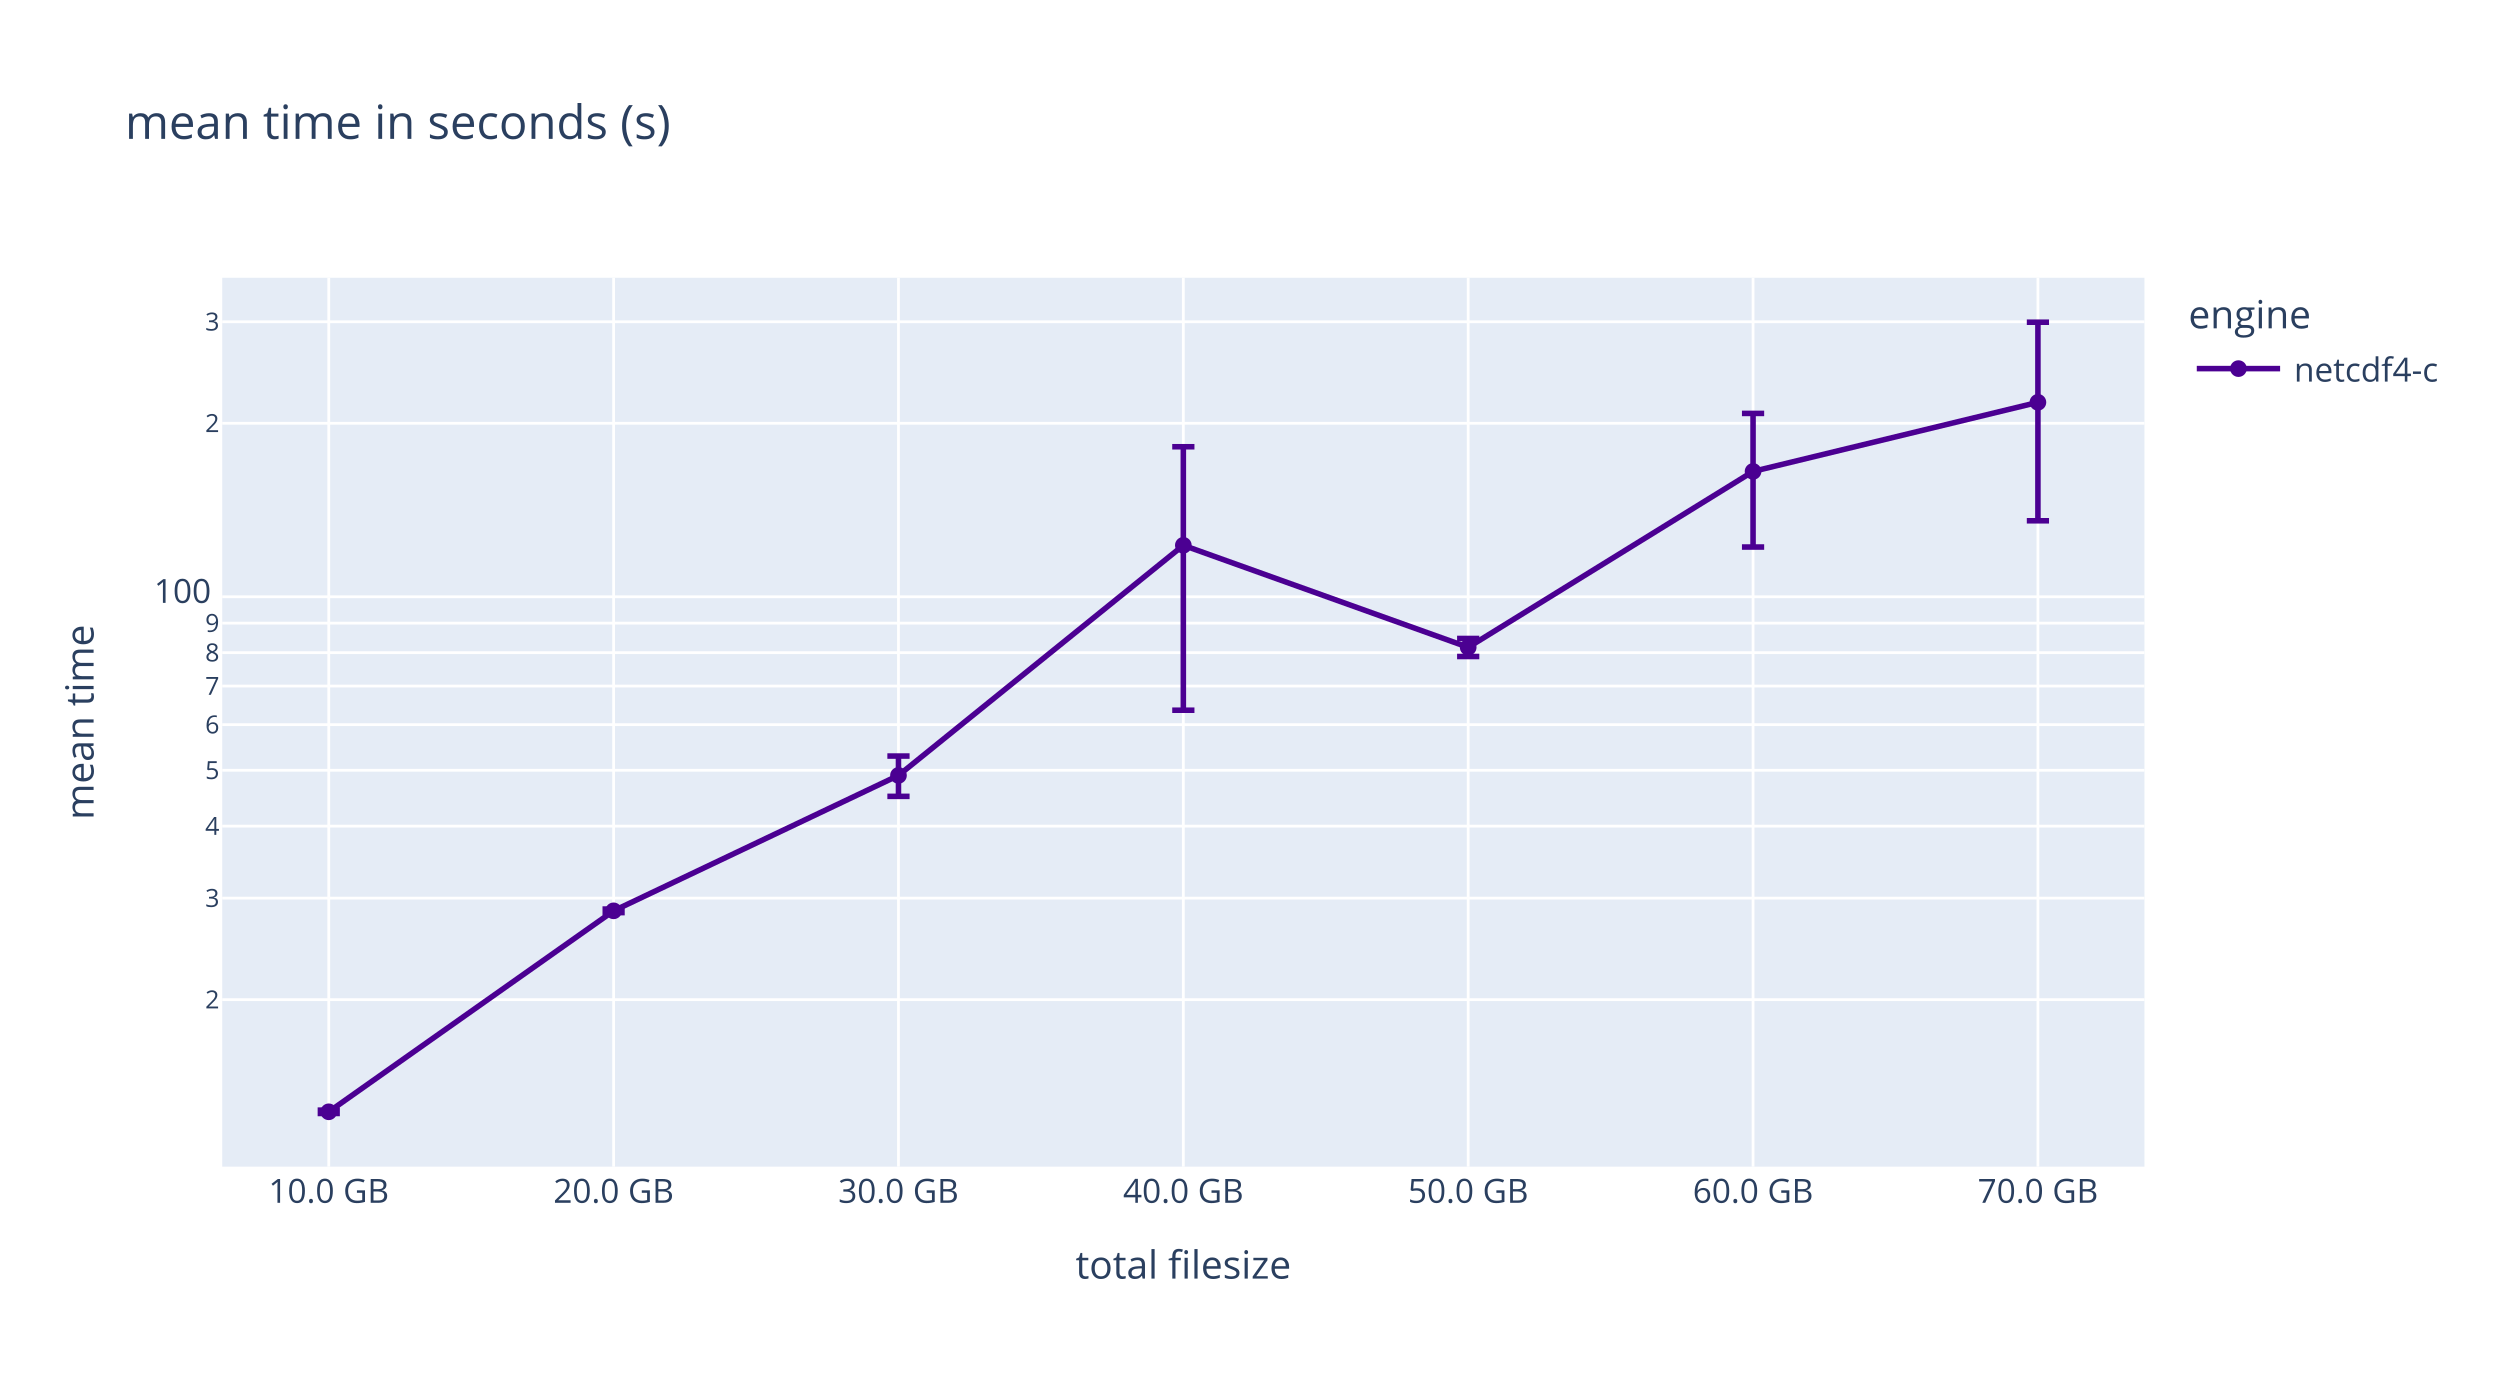
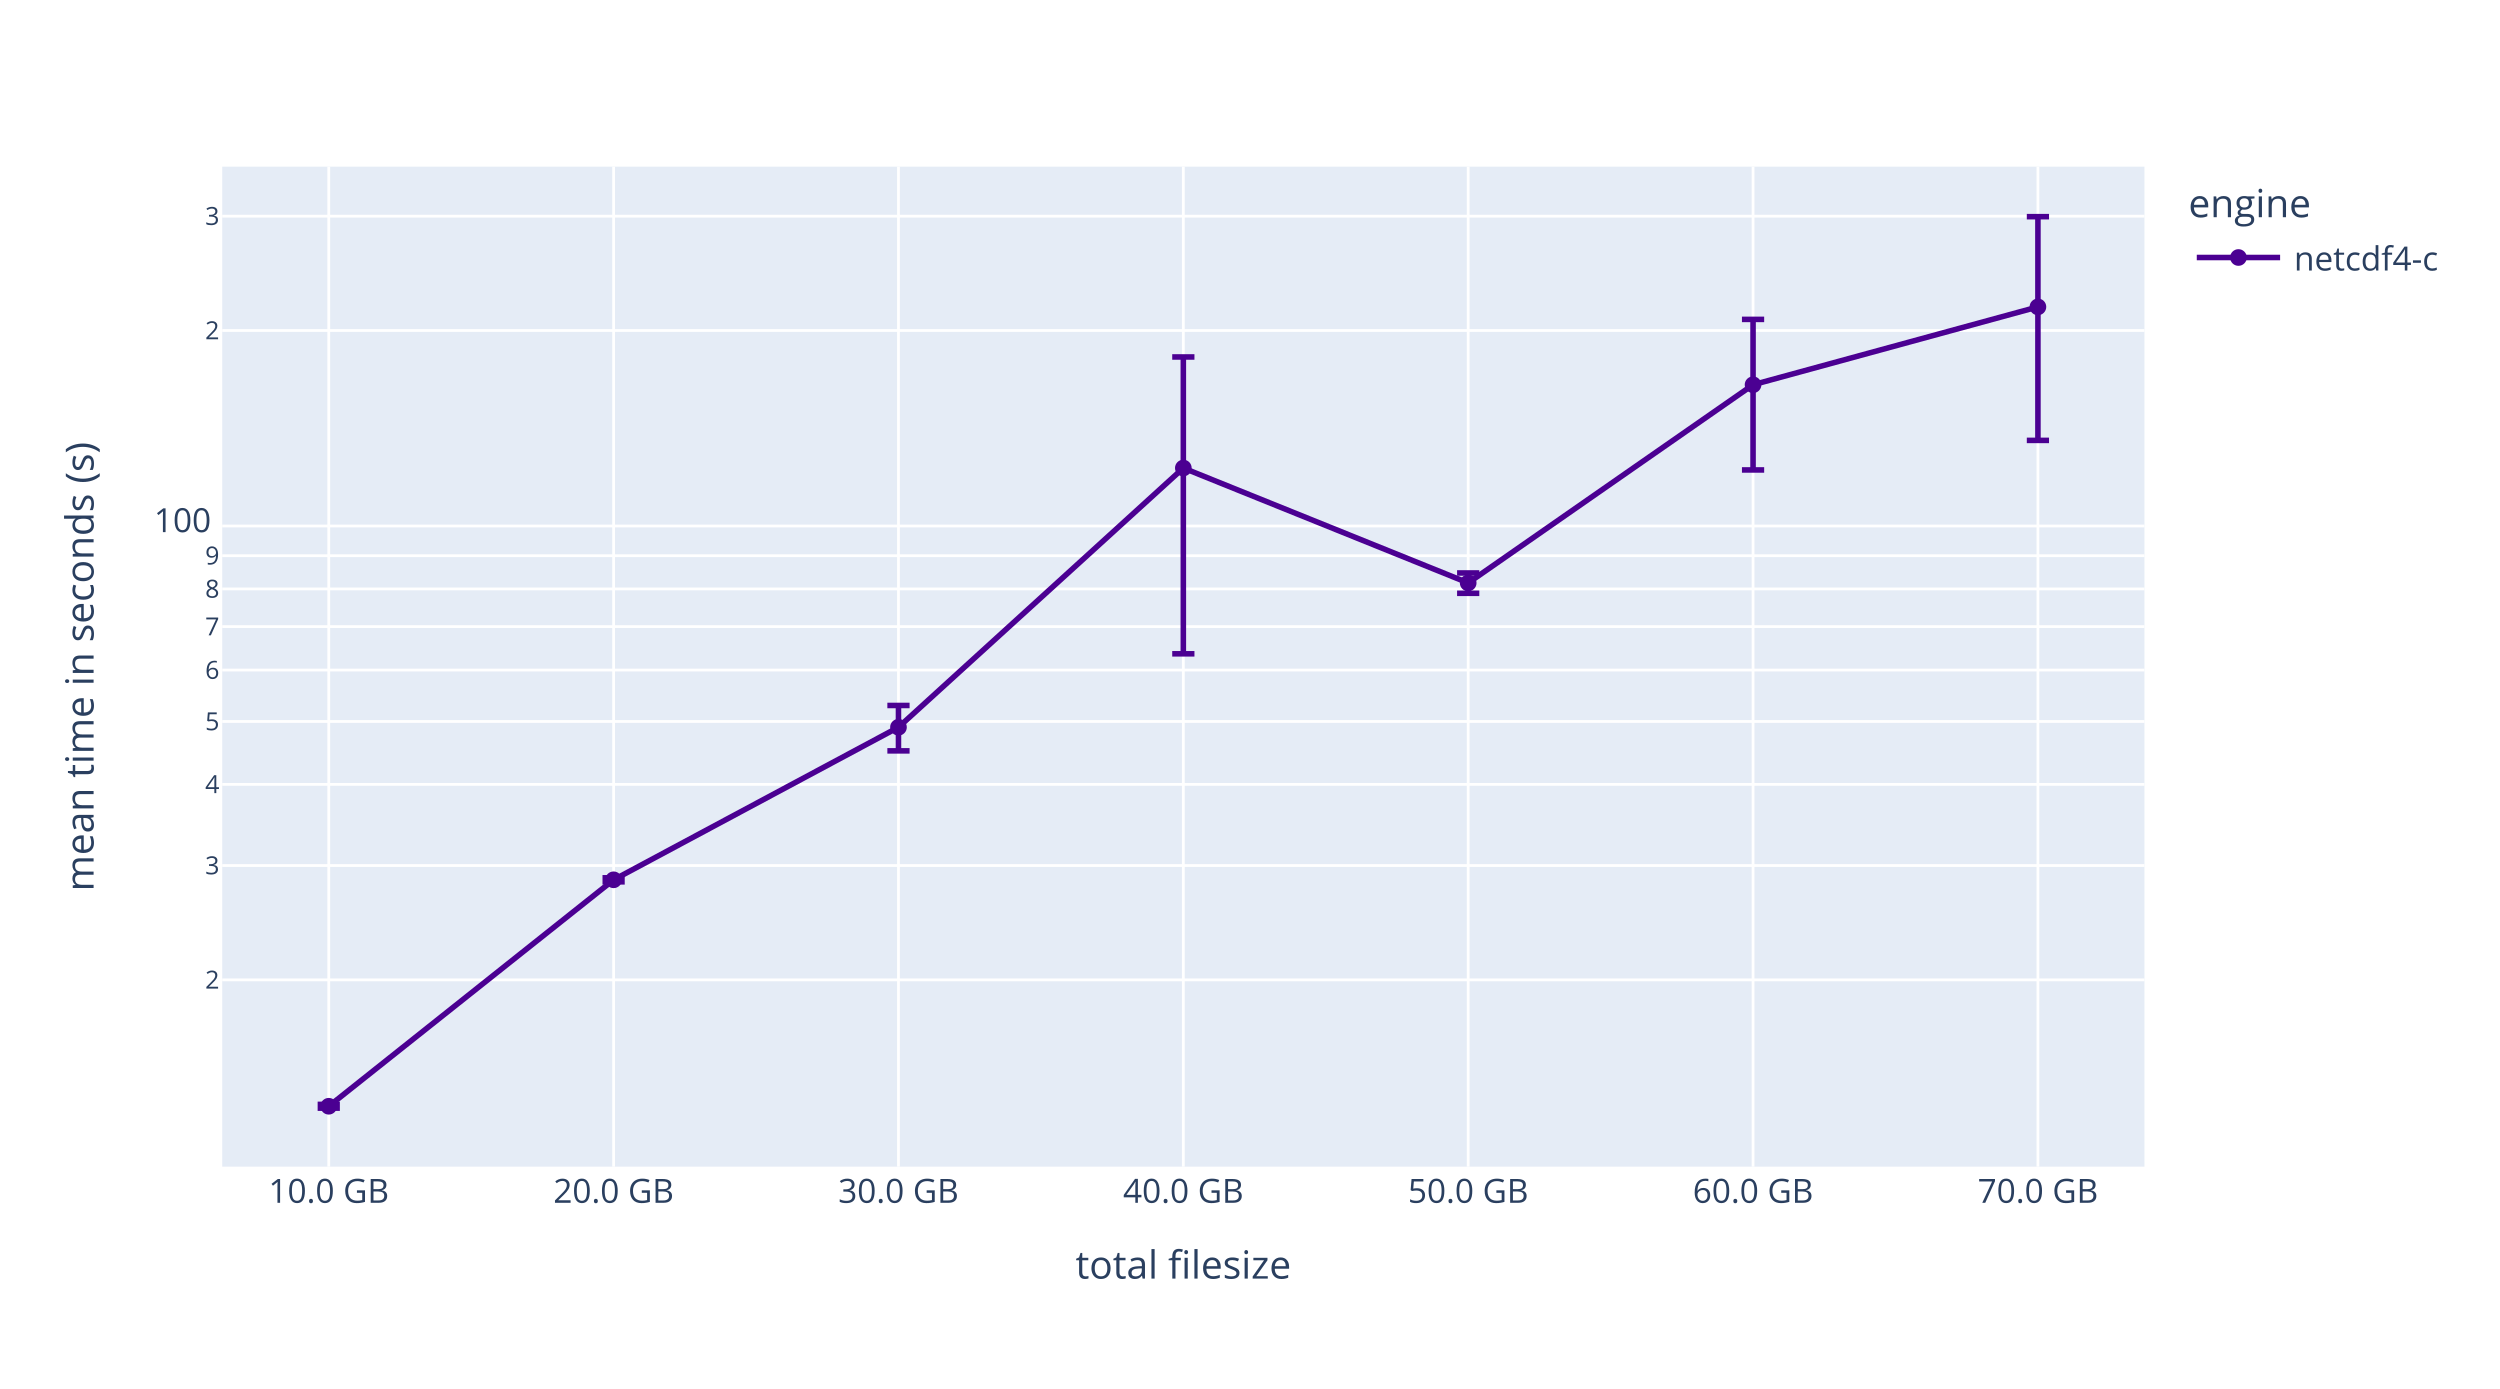
<svg xmlns="http://www.w3.org/2000/svg" class="main-svg" width="900" height="500" style="" viewBox="0 0 900 500">
  <rect x="0" y="0" width="900" height="500" style="fill: rgb(255, 255, 255); fill-opacity: 1;" />
-   <defs id="defs-11e4e6">
+   <defs id="defs-5fbb55">
    <g class="clips">
-       <clipPath id="clip11e4e6xyplot" class="plotclip">
-         <rect width="692" height="320" />
-       </clipPath>
-       <clipPath class="axesclip" id="clip11e4e6x">
+       <clipPath id="clip5fbb55xyplot" class="plotclip">
+         <rect width="692" height="360" />
+       </clipPath>
+       <clipPath class="axesclip" id="clip5fbb55x">
        <rect x="80" y="0" width="692" height="500" />
      </clipPath>
-       <clipPath class="axesclip" id="clip11e4e6y">
-         <rect x="0" y="100" width="900" height="320" />
-       </clipPath>
-       <clipPath class="axesclip" id="clip11e4e6xy">
-         <rect x="80" y="100" width="692" height="320" />
+       <clipPath class="axesclip" id="clip5fbb55y">
+         <rect x="0" y="60" width="900" height="360" />
+       </clipPath>
+       <clipPath class="axesclip" id="clip5fbb55xy">
+         <rect x="80" y="60" width="692" height="360" />
      </clipPath>
    </g>
    <g class="gradients" />
    <g class="patterns" />
  </defs>
  <g class="bglayer">
-     <rect class="bg" x="80" y="100" width="692" height="320" style="fill: rgb(229, 236, 246); fill-opacity: 1; stroke-width: 0;" />
+     <rect class="bg" x="80" y="60" width="692" height="360" style="fill: rgb(229, 236, 246); fill-opacity: 1; stroke-width: 0;" />
  </g>
  <g class="layer-below">
    <g class="imagelayer" />
    <g class="shapelayer" />
  </g>
  <g class="cartesianlayer">
    <g class="subplot xy">
      <g class="layer-subplot">
        <g class="shapelayer" />
        <g class="imagelayer" />
      </g>
      <g class="minor-gridlayer">
        <g class="x" />
        <g class="y" />
      </g>
      <g class="gridlayer">
        <g class="x">
-           <path class="xgrid crisp" transform="translate(118.35,0)" d="M0,100v320" style="stroke: rgb(255, 255, 255); stroke-opacity: 1; stroke-width: 1px;" />
-           <path class="xgrid crisp" transform="translate(220.9,0)" d="M0,100v320" style="stroke: rgb(255, 255, 255); stroke-opacity: 1; stroke-width: 1px;" />
-           <path class="xgrid crisp" transform="translate(323.45,0)" d="M0,100v320" style="stroke: rgb(255, 255, 255); stroke-opacity: 1; stroke-width: 1px;" />
-           <path class="xgrid crisp" transform="translate(426,0)" d="M0,100v320" style="stroke: rgb(255, 255, 255); stroke-opacity: 1; stroke-width: 1px;" />
-           <path class="xgrid crisp" transform="translate(528.55,0)" d="M0,100v320" style="stroke: rgb(255, 255, 255); stroke-opacity: 1; stroke-width: 1px;" />
-           <path class="xgrid crisp" transform="translate(631.1,0)" d="M0,100v320" style="stroke: rgb(255, 255, 255); stroke-opacity: 1; stroke-width: 1px;" />
-           <path class="xgrid crisp" transform="translate(733.65,0)" d="M0,100v320" style="stroke: rgb(255, 255, 255); stroke-opacity: 1; stroke-width: 1px;" />
+           <path class="xgrid crisp" transform="translate(118.35,0)" d="M0,60v360" style="stroke: rgb(255, 255, 255); stroke-opacity: 1; stroke-width: 1px;" />
+           <path class="xgrid crisp" transform="translate(220.9,0)" d="M0,60v360" style="stroke: rgb(255, 255, 255); stroke-opacity: 1; stroke-width: 1px;" />
+           <path class="xgrid crisp" transform="translate(323.45,0)" d="M0,60v360" style="stroke: rgb(255, 255, 255); stroke-opacity: 1; stroke-width: 1px;" />
+           <path class="xgrid crisp" transform="translate(426,0)" d="M0,60v360" style="stroke: rgb(255, 255, 255); stroke-opacity: 1; stroke-width: 1px;" />
+           <path class="xgrid crisp" transform="translate(528.55,0)" d="M0,60v360" style="stroke: rgb(255, 255, 255); stroke-opacity: 1; stroke-width: 1px;" />
+           <path class="xgrid crisp" transform="translate(631.1,0)" d="M0,60v360" style="stroke: rgb(255, 255, 255); stroke-opacity: 1; stroke-width: 1px;" />
+           <path class="xgrid crisp" transform="translate(733.65,0)" d="M0,60v360" style="stroke: rgb(255, 255, 255); stroke-opacity: 1; stroke-width: 1px;" />
        </g>
        <g class="y">
-           <path class="ygrid crisp" transform="translate(0,359.87)" d="M80,0h692" style="stroke: rgb(255, 255, 255); stroke-opacity: 1; stroke-width: 1px;" />
-           <path class="ygrid crisp" transform="translate(0,323.33)" d="M80,0h692" style="stroke: rgb(255, 255, 255); stroke-opacity: 1; stroke-width: 1px;" />
-           <path class="ygrid crisp" transform="translate(0,297.41)" d="M80,0h692" style="stroke: rgb(255, 255, 255); stroke-opacity: 1; stroke-width: 1px;" />
-           <path class="ygrid crisp" transform="translate(0,277.3)" d="M80,0h692" style="stroke: rgb(255, 255, 255); stroke-opacity: 1; stroke-width: 1px;" />
-           <path class="ygrid crisp" transform="translate(0,260.87)" d="M80,0h692" style="stroke: rgb(255, 255, 255); stroke-opacity: 1; stroke-width: 1px;" />
-           <path class="ygrid crisp" transform="translate(0,246.98)" d="M80,0h692" style="stroke: rgb(255, 255, 255); stroke-opacity: 1; stroke-width: 1px;" />
-           <path class="ygrid crisp" transform="translate(0,234.95)" d="M80,0h692" style="stroke: rgb(255, 255, 255); stroke-opacity: 1; stroke-width: 1px;" />
-           <path class="ygrid crisp" transform="translate(0,224.33)" d="M80,0h692" style="stroke: rgb(255, 255, 255); stroke-opacity: 1; stroke-width: 1px;" />
-           <path class="ygrid crisp" transform="translate(0,214.84)" d="M80,0h692" style="stroke: rgb(255, 255, 255); stroke-opacity: 1; stroke-width: 1px;" />
-           <path class="ygrid crisp" transform="translate(0,152.38)" d="M80,0h692" style="stroke: rgb(255, 255, 255); stroke-opacity: 1; stroke-width: 1px;" />
-           <path class="ygrid crisp" transform="translate(0,115.84)" d="M80,0h692" style="stroke: rgb(255, 255, 255); stroke-opacity: 1; stroke-width: 1px;" />
+           <path class="ygrid crisp" transform="translate(0,352.75)" d="M80,0h692" style="stroke: rgb(255, 255, 255); stroke-opacity: 1; stroke-width: 1px;" />
+           <path class="ygrid crisp" transform="translate(0,311.59)" d="M80,0h692" style="stroke: rgb(255, 255, 255); stroke-opacity: 1; stroke-width: 1px;" />
+           <path class="ygrid crisp" transform="translate(0,282.38)" d="M80,0h692" style="stroke: rgb(255, 255, 255); stroke-opacity: 1; stroke-width: 1px;" />
+           <path class="ygrid crisp" transform="translate(0,259.73)" d="M80,0h692" style="stroke: rgb(255, 255, 255); stroke-opacity: 1; stroke-width: 1px;" />
+           <path class="ygrid crisp" transform="translate(0,241.22)" d="M80,0h692" style="stroke: rgb(255, 255, 255); stroke-opacity: 1; stroke-width: 1px;" />
+           <path class="ygrid crisp" transform="translate(0,225.57)" d="M80,0h692" style="stroke: rgb(255, 255, 255); stroke-opacity: 1; stroke-width: 1px;" />
+           <path class="ygrid crisp" transform="translate(0,212.01)" d="M80,0h692" style="stroke: rgb(255, 255, 255); stroke-opacity: 1; stroke-width: 1px;" />
+           <path class="ygrid crisp" transform="translate(0,200.05)" d="M80,0h692" style="stroke: rgb(255, 255, 255); stroke-opacity: 1; stroke-width: 1px;" />
+           <path class="ygrid crisp" transform="translate(0,189.36)" d="M80,0h692" style="stroke: rgb(255, 255, 255); stroke-opacity: 1; stroke-width: 1px;" />
+           <path class="ygrid crisp" transform="translate(0,118.98)" d="M80,0h692" style="stroke: rgb(255, 255, 255); stroke-opacity: 1; stroke-width: 1px;" />
+           <path class="ygrid crisp" transform="translate(0,77.82)" d="M80,0h692" style="stroke: rgb(255, 255, 255); stroke-opacity: 1; stroke-width: 1px;" />
        </g>
      </g>
      <g class="zerolinelayer" />
      <g class="layer-between">
        <g class="shapelayer" />
        <g class="imagelayer" />
      </g>
      <path class="xlines-below" />
      <path class="ylines-below" />
      <g class="overlines-below" />
      <g class="xaxislayer-below" />
      <g class="yaxislayer-below" />
      <g class="overaxes-below" />
      <g class="overplot">
-         <g class="xy" transform="translate(80,100)" clip-path="url(#clip11e4e6xyplot)">
+         <g class="xy" transform="translate(80,60)" clip-path="url(#clip5fbb55xyplot)">
          <g class="scatterlayer mlayer">
-             <g class="trace scatter trace64f337" style="stroke-miterlimit: 2; opacity: 1;">
+             <g class="trace scatter traceea0820" style="stroke-miterlimit: 2; opacity: 1;">
              <g class="fills" />
              <g class="errorbars">
                <g class="errorbar">
-                   <path class="yerror" d="M34.35,299.65h8m-4,0V300.85m-4,0h8" style="vector-effect: none; stroke-width: 2px; stroke: rgb(75, 0, 146); stroke-opacity: 1;" />
-                 </g>
-                 <g class="errorbar">
-                   <path class="yerror" d="M136.9,227.26h8m-4,0V228.54m-4,0h8" style="vector-effect: none; stroke-width: 2px; stroke: rgb(75, 0, 146); stroke-opacity: 1;" />
-                 </g>
-                 <g class="errorbar">
-                   <path class="yerror" d="M239.45,172.18h8m-4,0V186.69m-4,0h8" style="vector-effect: none; stroke-width: 2px; stroke: rgb(75, 0, 146); stroke-opacity: 1;" />
-                 </g>
-                 <g class="errorbar">
-                   <path class="yerror" d="M342,60.83h8m-4,0V155.68m-4,0h8" style="vector-effect: none; stroke-width: 2px; stroke: rgb(75, 0, 146); stroke-opacity: 1;" />
-                 </g>
-                 <g class="errorbar">
-                   <path class="yerror" d="M444.55,129.85h8m-4,0V136.34m-4,0h8" style="vector-effect: none; stroke-width: 2px; stroke: rgb(75, 0, 146); stroke-opacity: 1;" />
-                 </g>
-                 <g class="errorbar">
-                   <path class="yerror" d="M547.1,48.83h8m-4,0V96.93m-4,0h8" style="vector-effect: none; stroke-width: 2px; stroke: rgb(75, 0, 146); stroke-opacity: 1;" />
-                 </g>
-                 <g class="errorbar">
-                   <path class="yerror" d="M649.65,16h8m-4,0V87.48m-4,0h8" style="vector-effect: none; stroke-width: 2px; stroke: rgb(75, 0, 146); stroke-opacity: 1;" />
+                   <path class="yerror" d="M34.35,337.58h8m-4,0V338.93m-4,0h8" style="vector-effect: none; stroke-width: 2px; stroke: rgb(75, 0, 146); stroke-opacity: 1;" />
+                 </g>
+                 <g class="errorbar">
+                   <path class="yerror" d="M136.9,256.01h8m-4,0V257.46m-4,0h8" style="vector-effect: none; stroke-width: 2px; stroke: rgb(75, 0, 146); stroke-opacity: 1;" />
+                 </g>
+                 <g class="errorbar">
+                   <path class="yerror" d="M239.45,193.97h8m-4,0V210.31m-4,0h8" style="vector-effect: none; stroke-width: 2px; stroke: rgb(75, 0, 146); stroke-opacity: 1;" />
+                 </g>
+                 <g class="errorbar">
+                   <path class="yerror" d="M342,68.51h8m-4,0V175.37m-4,0h8" style="vector-effect: none; stroke-width: 2px; stroke: rgb(75, 0, 146); stroke-opacity: 1;" />
+                 </g>
+                 <g class="errorbar">
+                   <path class="yerror" d="M444.55,146.27h8m-4,0V153.59m-4,0h8" style="vector-effect: none; stroke-width: 2px; stroke: rgb(75, 0, 146); stroke-opacity: 1;" />
+                 </g>
+                 <g class="errorbar">
+                   <path class="yerror" d="M547.1,54.98h8m-4,0V109.18m-4,0h8" style="vector-effect: none; stroke-width: 2px; stroke: rgb(75, 0, 146); stroke-opacity: 1;" />
+                 </g>
+                 <g class="errorbar">
+                   <path class="yerror" d="M649.65,18h8m-4,0V98.54m-4,0h8" style="vector-effect: none; stroke-width: 2px; stroke: rgb(75, 0, 146); stroke-opacity: 1;" />
                </g>
              </g>
              <g class="lines">
-                 <path class="js-line" d="M38.35,300.25L140.9,227.9L243.45,179.15L346,96.31L448.55,133.04L551.1,69.71L653.65,44.83" style="vector-effect: none; fill: none; stroke: rgb(75, 0, 146); stroke-opacity: 1; stroke-width: 2px; opacity: 1;" />
+                 <path class="js-line" d="M38.35,338.25L140.9,256.73L243.45,201.81L346,108.49L448.55,149.86L551.1,78.51L653.65,50.48" style="vector-effect: none; fill: none; stroke: rgb(75, 0, 146); stroke-opacity: 1; stroke-width: 2px; opacity: 1;" />
              </g>
              <g class="points">
-                 <path class="point plotly-customdata" transform="translate(38.35,300.25)" d="M3,0A3,3 0 1,1 0,-3A3,3 0 0,1 3,0Z" style="opacity: 1; stroke-width: 0px; fill: rgb(75, 0, 146); fill-opacity: 1;" />
-                 <path class="point plotly-customdata" transform="translate(140.9,227.9)" d="M3,0A3,3 0 1,1 0,-3A3,3 0 0,1 3,0Z" style="opacity: 1; stroke-width: 0px; fill: rgb(75, 0, 146); fill-opacity: 1;" />
-                 <path class="point plotly-customdata" transform="translate(243.45,179.15)" d="M3,0A3,3 0 1,1 0,-3A3,3 0 0,1 3,0Z" style="opacity: 1; stroke-width: 0px; fill: rgb(75, 0, 146); fill-opacity: 1;" />
-                 <path class="point plotly-customdata" transform="translate(346,96.31)" d="M3,0A3,3 0 1,1 0,-3A3,3 0 0,1 3,0Z" style="opacity: 1; stroke-width: 0px; fill: rgb(75, 0, 146); fill-opacity: 1;" />
-                 <path class="point plotly-customdata" transform="translate(448.55,133.04)" d="M3,0A3,3 0 1,1 0,-3A3,3 0 0,1 3,0Z" style="opacity: 1; stroke-width: 0px; fill: rgb(75, 0, 146); fill-opacity: 1;" />
-                 <path class="point plotly-customdata" transform="translate(551.1,69.71)" d="M3,0A3,3 0 1,1 0,-3A3,3 0 0,1 3,0Z" style="opacity: 1; stroke-width: 0px; fill: rgb(75, 0, 146); fill-opacity: 1;" />
-                 <path class="point plotly-customdata" transform="translate(653.65,44.83)" d="M3,0A3,3 0 1,1 0,-3A3,3 0 0,1 3,0Z" style="opacity: 1; stroke-width: 0px; fill: rgb(75, 0, 146); fill-opacity: 1;" />
+                 <path class="point plotly-customdata" transform="translate(38.35,338.25)" d="M3,0A3,3 0 1,1 0,-3A3,3 0 0,1 3,0Z" style="opacity: 1; stroke-width: 0px; fill: rgb(75, 0, 146); fill-opacity: 1;" />
+                 <path class="point plotly-customdata" transform="translate(140.9,256.73)" d="M3,0A3,3 0 1,1 0,-3A3,3 0 0,1 3,0Z" style="opacity: 1; stroke-width: 0px; fill: rgb(75, 0, 146); fill-opacity: 1;" />
+                 <path class="point plotly-customdata" transform="translate(243.45,201.81)" d="M3,0A3,3 0 1,1 0,-3A3,3 0 0,1 3,0Z" style="opacity: 1; stroke-width: 0px; fill: rgb(75, 0, 146); fill-opacity: 1;" />
+                 <path class="point plotly-customdata" transform="translate(346,108.49)" d="M3,0A3,3 0 1,1 0,-3A3,3 0 0,1 3,0Z" style="opacity: 1; stroke-width: 0px; fill: rgb(75, 0, 146); fill-opacity: 1;" />
+                 <path class="point plotly-customdata" transform="translate(448.55,149.86)" d="M3,0A3,3 0 1,1 0,-3A3,3 0 0,1 3,0Z" style="opacity: 1; stroke-width: 0px; fill: rgb(75, 0, 146); fill-opacity: 1;" />
+                 <path class="point plotly-customdata" transform="translate(551.1,78.51)" d="M3,0A3,3 0 1,1 0,-3A3,3 0 0,1 3,0Z" style="opacity: 1; stroke-width: 0px; fill: rgb(75, 0, 146); fill-opacity: 1;" />
+                 <path class="point plotly-customdata" transform="translate(653.65,50.48)" d="M3,0A3,3 0 1,1 0,-3A3,3 0 0,1 3,0Z" style="opacity: 1; stroke-width: 0px; fill: rgb(75, 0, 146); fill-opacity: 1;" />
              </g>
              <g class="text" />
            </g>
          </g>
        </g>
      </g>
      <path class="xlines-above crisp" d="M0,0" style="fill: none;" />
      <path class="ylines-above crisp" d="M0,0" style="fill: none;" />
      <g class="overlines-above" />
      <g class="xaxislayer-above">
        <g class="xtick">
          <text text-anchor="middle" x="0" y="433" transform="translate(118.35,0)" style="font-family: 'Open Sans', verdana, arial, sans-serif; font-size: 12px; fill: rgb(42, 63, 95); fill-opacity: 1; white-space: pre; opacity: 1;">10.0 GB</text>
        </g>
        <g class="xtick">
          <text text-anchor="middle" x="0" y="433" transform="translate(220.9,0)" style="font-family: 'Open Sans', verdana, arial, sans-serif; font-size: 12px; fill: rgb(42, 63, 95); fill-opacity: 1; white-space: pre; opacity: 1;">20.0 GB</text>
        </g>
        <g class="xtick">
          <text text-anchor="middle" x="0" y="433" transform="translate(323.45,0)" style="font-family: 'Open Sans', verdana, arial, sans-serif; font-size: 12px; fill: rgb(42, 63, 95); fill-opacity: 1; white-space: pre; opacity: 1;">30.0 GB</text>
        </g>
        <g class="xtick">
          <text text-anchor="middle" x="0" y="433" transform="translate(426,0)" style="font-family: 'Open Sans', verdana, arial, sans-serif; font-size: 12px; fill: rgb(42, 63, 95); fill-opacity: 1; white-space: pre; opacity: 1;">40.0 GB</text>
        </g>
        <g class="xtick">
          <text text-anchor="middle" x="0" y="433" transform="translate(528.55,0)" style="font-family: 'Open Sans', verdana, arial, sans-serif; font-size: 12px; fill: rgb(42, 63, 95); fill-opacity: 1; white-space: pre; opacity: 1;">50.0 GB</text>
        </g>
        <g class="xtick">
          <text text-anchor="middle" x="0" y="433" transform="translate(631.1,0)" style="font-family: 'Open Sans', verdana, arial, sans-serif; font-size: 12px; fill: rgb(42, 63, 95); fill-opacity: 1; white-space: pre; opacity: 1;">60.0 GB</text>
        </g>
        <g class="xtick">
          <text text-anchor="middle" x="0" y="433" transform="translate(733.65,0)" style="font-family: 'Open Sans', verdana, arial, sans-serif; font-size: 12px; fill: rgb(42, 63, 95); fill-opacity: 1; white-space: pre; opacity: 1;">70.0 GB</text>
        </g>
      </g>
      <g class="yaxislayer-above">
        <g class="ytick">
-           <text text-anchor="end" x="79" y="3.15" transform="translate(0,359.87)" style="font-family: 'Open Sans', verdana, arial, sans-serif; font-size: 9px; fill: rgb(42, 63, 95); fill-opacity: 1; white-space: pre; opacity: 1;">2</text>
-         </g>
-         <g class="ytick">
-           <text text-anchor="end" x="79" y="3.15" style="font-family: 'Open Sans', verdana, arial, sans-serif; font-size: 9px; fill: rgb(42, 63, 95); fill-opacity: 1; white-space: pre; opacity: 1;" transform="translate(0,323.33)">3</text>
-         </g>
-         <g class="ytick">
-           <text text-anchor="end" x="79" y="3.15" style="font-family: 'Open Sans', verdana, arial, sans-serif; font-size: 9px; fill: rgb(42, 63, 95); fill-opacity: 1; white-space: pre; opacity: 1;" transform="translate(0,297.41)">4</text>
-         </g>
-         <g class="ytick">
-           <text text-anchor="end" x="79" y="3.15" style="font-family: 'Open Sans', verdana, arial, sans-serif; font-size: 9px; fill: rgb(42, 63, 95); fill-opacity: 1; white-space: pre; opacity: 1;" transform="translate(0,277.3)">5</text>
-         </g>
-         <g class="ytick">
-           <text text-anchor="end" x="79" y="3.15" style="font-family: 'Open Sans', verdana, arial, sans-serif; font-size: 9px; fill: rgb(42, 63, 95); fill-opacity: 1; white-space: pre; opacity: 1;" transform="translate(0,260.87)">6</text>
-         </g>
-         <g class="ytick">
-           <text text-anchor="end" x="79" y="3.15" style="font-family: 'Open Sans', verdana, arial, sans-serif; font-size: 9px; fill: rgb(42, 63, 95); fill-opacity: 1; white-space: pre; opacity: 1;" transform="translate(0,246.98)">7</text>
-         </g>
-         <g class="ytick">
-           <text text-anchor="end" x="79" y="3.15" style="font-family: 'Open Sans', verdana, arial, sans-serif; font-size: 9px; fill: rgb(42, 63, 95); fill-opacity: 1; white-space: pre; opacity: 1;" transform="translate(0,234.95)">8</text>
-         </g>
-         <g class="ytick">
-           <text text-anchor="end" x="79" y="3.15" style="font-family: 'Open Sans', verdana, arial, sans-serif; font-size: 9px; fill: rgb(42, 63, 95); fill-opacity: 1; white-space: pre; opacity: 1;" transform="translate(0,224.33)">9</text>
-         </g>
-         <g class="ytick">
-           <text text-anchor="end" x="76" y="2.2" style="font-family: 'Open Sans', verdana, arial, sans-serif; font-size: 12px; fill: rgb(42, 63, 95); fill-opacity: 1; white-space: pre; opacity: 1;" transform="translate(0,214.84)">100</text>
-         </g>
-         <g class="ytick">
-           <text text-anchor="end" x="79" y="3.15" style="font-family: 'Open Sans', verdana, arial, sans-serif; font-size: 9px; fill: rgb(42, 63, 95); fill-opacity: 1; white-space: pre; opacity: 1;" transform="translate(0,152.38)">2</text>
-         </g>
-         <g class="ytick">
-           <text text-anchor="end" x="79" y="3.15" style="font-family: 'Open Sans', verdana, arial, sans-serif; font-size: 9px; fill: rgb(42, 63, 95); fill-opacity: 1; white-space: pre; opacity: 1;" transform="translate(0,115.84)">3</text>
+           <text text-anchor="end" x="79" y="3.15" transform="translate(0,352.75)" style="font-family: 'Open Sans', verdana, arial, sans-serif; font-size: 9px; fill: rgb(42, 63, 95); fill-opacity: 1; white-space: pre; opacity: 1;">2</text>
+         </g>
+         <g class="ytick">
+           <text text-anchor="end" x="79" y="3.15" style="font-family: 'Open Sans', verdana, arial, sans-serif; font-size: 9px; fill: rgb(42, 63, 95); fill-opacity: 1; white-space: pre; opacity: 1;" transform="translate(0,311.59)">3</text>
+         </g>
+         <g class="ytick">
+           <text text-anchor="end" x="79" y="3.15" style="font-family: 'Open Sans', verdana, arial, sans-serif; font-size: 9px; fill: rgb(42, 63, 95); fill-opacity: 1; white-space: pre; opacity: 1;" transform="translate(0,282.38)">4</text>
+         </g>
+         <g class="ytick">
+           <text text-anchor="end" x="79" y="3.15" style="font-family: 'Open Sans', verdana, arial, sans-serif; font-size: 9px; fill: rgb(42, 63, 95); fill-opacity: 1; white-space: pre; opacity: 1;" transform="translate(0,259.73)">5</text>
+         </g>
+         <g class="ytick">
+           <text text-anchor="end" x="79" y="3.15" style="font-family: 'Open Sans', verdana, arial, sans-serif; font-size: 9px; fill: rgb(42, 63, 95); fill-opacity: 1; white-space: pre; opacity: 1;" transform="translate(0,241.22)">6</text>
+         </g>
+         <g class="ytick">
+           <text text-anchor="end" x="79" y="3.15" style="font-family: 'Open Sans', verdana, arial, sans-serif; font-size: 9px; fill: rgb(42, 63, 95); fill-opacity: 1; white-space: pre; opacity: 1;" transform="translate(0,225.57)">7</text>
+         </g>
+         <g class="ytick">
+           <text text-anchor="end" x="79" y="3.15" style="font-family: 'Open Sans', verdana, arial, sans-serif; font-size: 9px; fill: rgb(42, 63, 95); fill-opacity: 1; white-space: pre; opacity: 1;" transform="translate(0,212.01)">8</text>
+         </g>
+         <g class="ytick">
+           <text text-anchor="end" x="79" y="3.15" style="font-family: 'Open Sans', verdana, arial, sans-serif; font-size: 9px; fill: rgb(42, 63, 95); fill-opacity: 1; white-space: pre; opacity: 1;" transform="translate(0,200.05)">9</text>
+         </g>
+         <g class="ytick">
+           <text text-anchor="end" x="76" y="2.2" style="font-family: 'Open Sans', verdana, arial, sans-serif; font-size: 12px; fill: rgb(42, 63, 95); fill-opacity: 1; white-space: pre; opacity: 1;" transform="translate(0,189.36)">100</text>
+         </g>
+         <g class="ytick">
+           <text text-anchor="end" x="79" y="3.15" style="font-family: 'Open Sans', verdana, arial, sans-serif; font-size: 9px; fill: rgb(42, 63, 95); fill-opacity: 1; white-space: pre; opacity: 1;" transform="translate(0,118.98)">2</text>
+         </g>
+         <g class="ytick">
+           <text text-anchor="end" x="79" y="3.15" style="font-family: 'Open Sans', verdana, arial, sans-serif; font-size: 9px; fill: rgb(42, 63, 95); fill-opacity: 1; white-space: pre; opacity: 1;" transform="translate(0,77.82)">3</text>
        </g>
      </g>
      <g class="overaxes-above" />
    </g>
  </g>
  <g class="polarlayer" />
  <g class="smithlayer" />
  <g class="ternarylayer" />
  <g class="geolayer" />
  <g class="funnelarealayer" />
  <g class="pielayer" />
  <g class="iciclelayer" />
  <g class="treemaplayer" />
  <g class="sunburstlayer" />
  <g class="glimages" />
-   <defs id="topdefs-11e4e6">
+   <defs id="topdefs-5fbb55">
    <g class="clips" />
-     <clipPath id="legend11e4e6">
+     <clipPath id="legend5fbb55">
      <rect width="102" height="48" x="0" y="0" />
    </clipPath>
  </defs>
  <g class="layer-above">
    <g class="imagelayer" />
    <g class="shapelayer" />
  </g>
  <g class="infolayer">
-     <g class="legend" pointer-events="all" transform="translate(785.84,100)">
+     <g class="legend" pointer-events="all" transform="translate(785.84,60)">
      <rect class="bg" shape-rendering="crispEdges" width="102" height="48" x="0" y="0" style="stroke: rgb(68, 68, 68); stroke-opacity: 1; fill: rgb(255, 255, 255); fill-opacity: 1; stroke-width: 0px;" />
-       <g class="scrollbox" transform="" clip-path="url(#legend11e4e6)">
+       <g class="scrollbox" transform="" clip-path="url(#legend5fbb55)">
        <text class="legendtitletext" text-anchor="start" x="2" y="18.2" style="font-family: 'Open Sans', verdana, arial, sans-serif; font-size: 14px; fill: rgb(42, 63, 95); fill-opacity: 1; white-space: pre;">engine</text>
        <g class="groups" transform="">
          <g class="traces" transform="translate(0,32.7)" style="opacity: 1;">
            <text class="legendtext" text-anchor="start" x="40" y="4.68" style="font-family: 'Open Sans', verdana, arial, sans-serif; font-size: 12px; fill: rgb(42, 63, 95); fill-opacity: 1; white-space: pre;">netcdf4-c</text>
            <g class="layers" style="opacity: 1;">
              <g class="legendfill" />
              <g class="legendlines">
                <path class="js-line" d="M5,0h30" style="fill: none; stroke: rgb(75, 0, 146); stroke-opacity: 1; stroke-width: 2px;" />
              </g>
              <g class="legendsymbols">
                <g class="legendpoints">
                  <path class="scatterpts" transform="translate(20,0)" d="M3,0A3,3 0 1,1 0,-3A3,3 0 0,1 3,0Z" style="opacity: 1; stroke-width: 0px; fill: rgb(75, 0, 146); fill-opacity: 1;" />
                </g>
              </g>
            </g>
            <rect class="legendtoggle" x="0" y="-9.5" width="96.703" height="19" style="fill: rgb(0, 0, 0); fill-opacity: 0;" />
          </g>
        </g>
      </g>
      <rect class="scrollbar" rx="20" ry="3" width="0" height="0" x="0" y="0" style="fill: rgb(128, 139, 164); fill-opacity: 1;" />
    </g>
-     <g class="g-gtitle">
-       <text class="gtitle" x="45" y="50" text-anchor="start" dy="0em" style="opacity: 1; font-family: 'Open Sans', verdana, arial, sans-serif; font-size: 17px; fill: rgb(42, 63, 95); fill-opacity: 1; white-space: pre;">mean time in seconds (s)</text>
-     </g>
+     <g class="g-gtitle" />
    <g class="g-xtitle">
      <text class="xtitle" x="426" y="460.3" text-anchor="middle" style="opacity: 1; font-family: 'Open Sans', verdana, arial, sans-serif; font-size: 14px; fill: rgb(42, 63, 95); fill-opacity: 1; white-space: pre;">total filesize</text>
    </g>
    <g class="g-ytitle">
-       <text class="ytitle" transform="rotate(-90,33.69375,260)" x="33.694" y="260" text-anchor="middle" style="opacity: 1; font-family: 'Open Sans', verdana, arial, sans-serif; font-size: 14px; fill: rgb(42, 63, 95); fill-opacity: 1; white-space: pre;">mean time</text>
+       <text class="ytitle" transform="rotate(-90,33.69375,240)" x="33.694" y="240" text-anchor="middle" style="opacity: 1; font-family: 'Open Sans', verdana, arial, sans-serif; font-size: 14px; fill: rgb(42, 63, 95); fill-opacity: 1; white-space: pre;">mean time in seconds (s)</text>
    </g>
  </g>
</svg>
